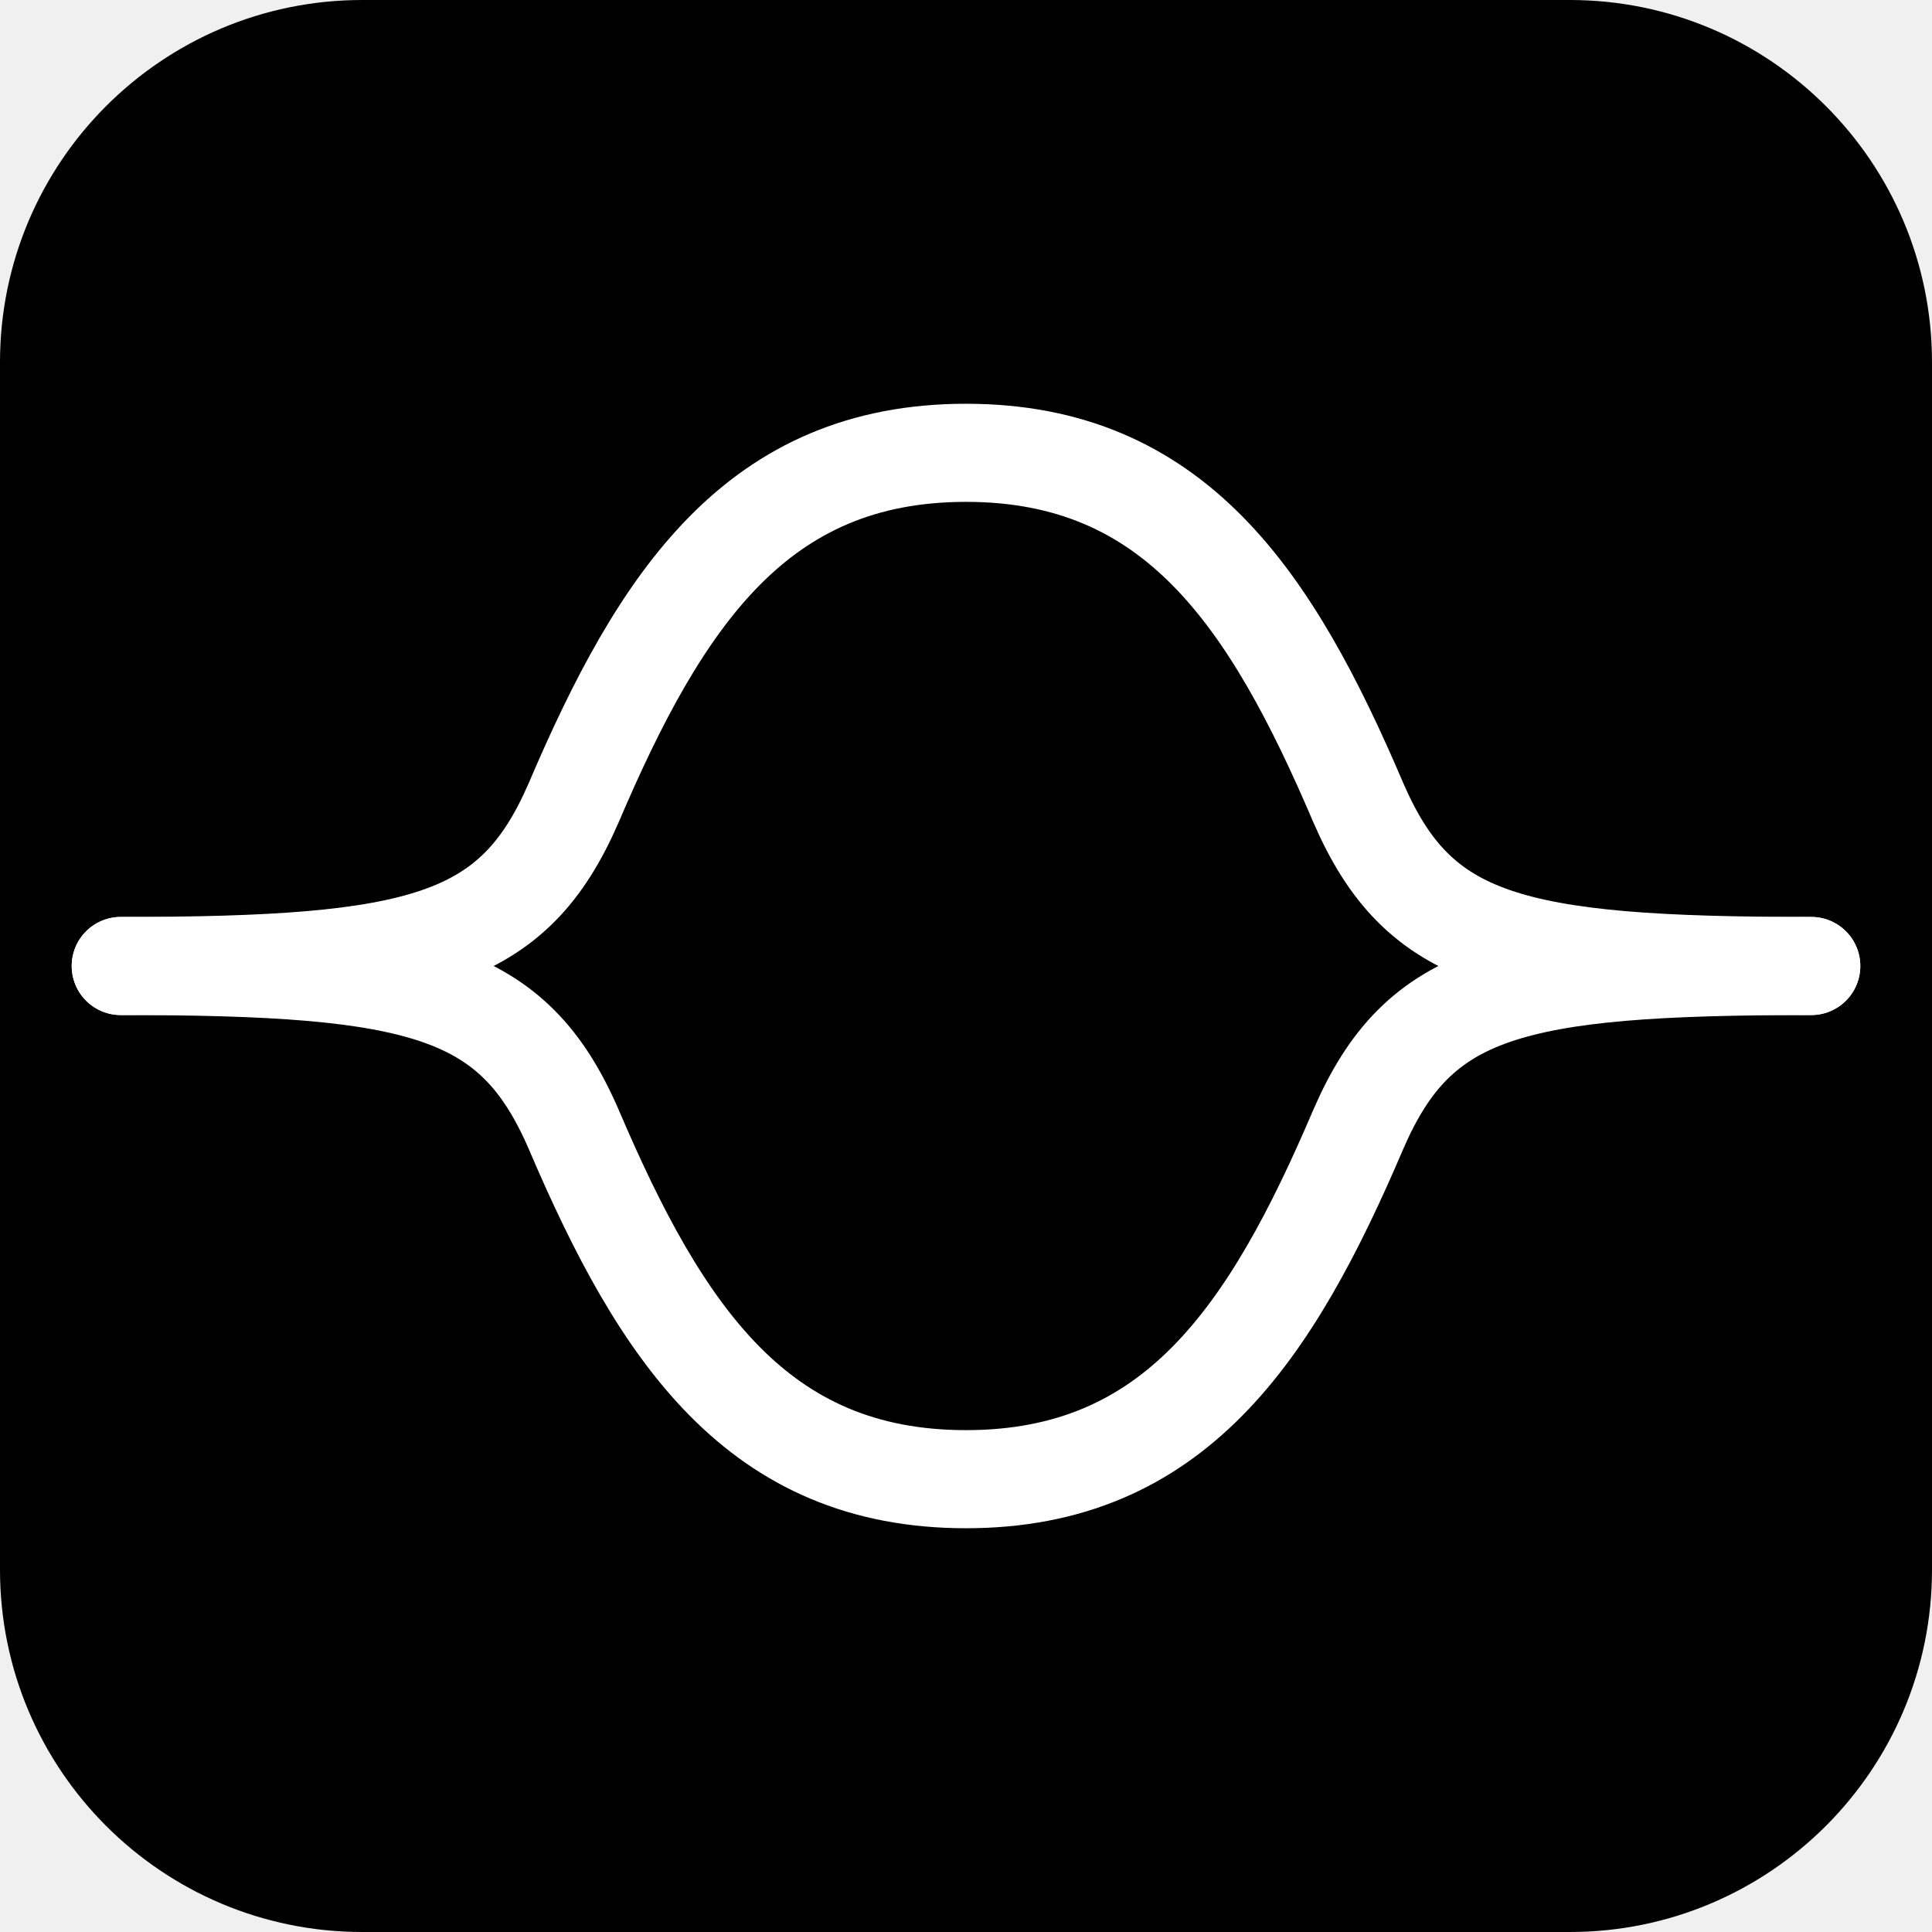
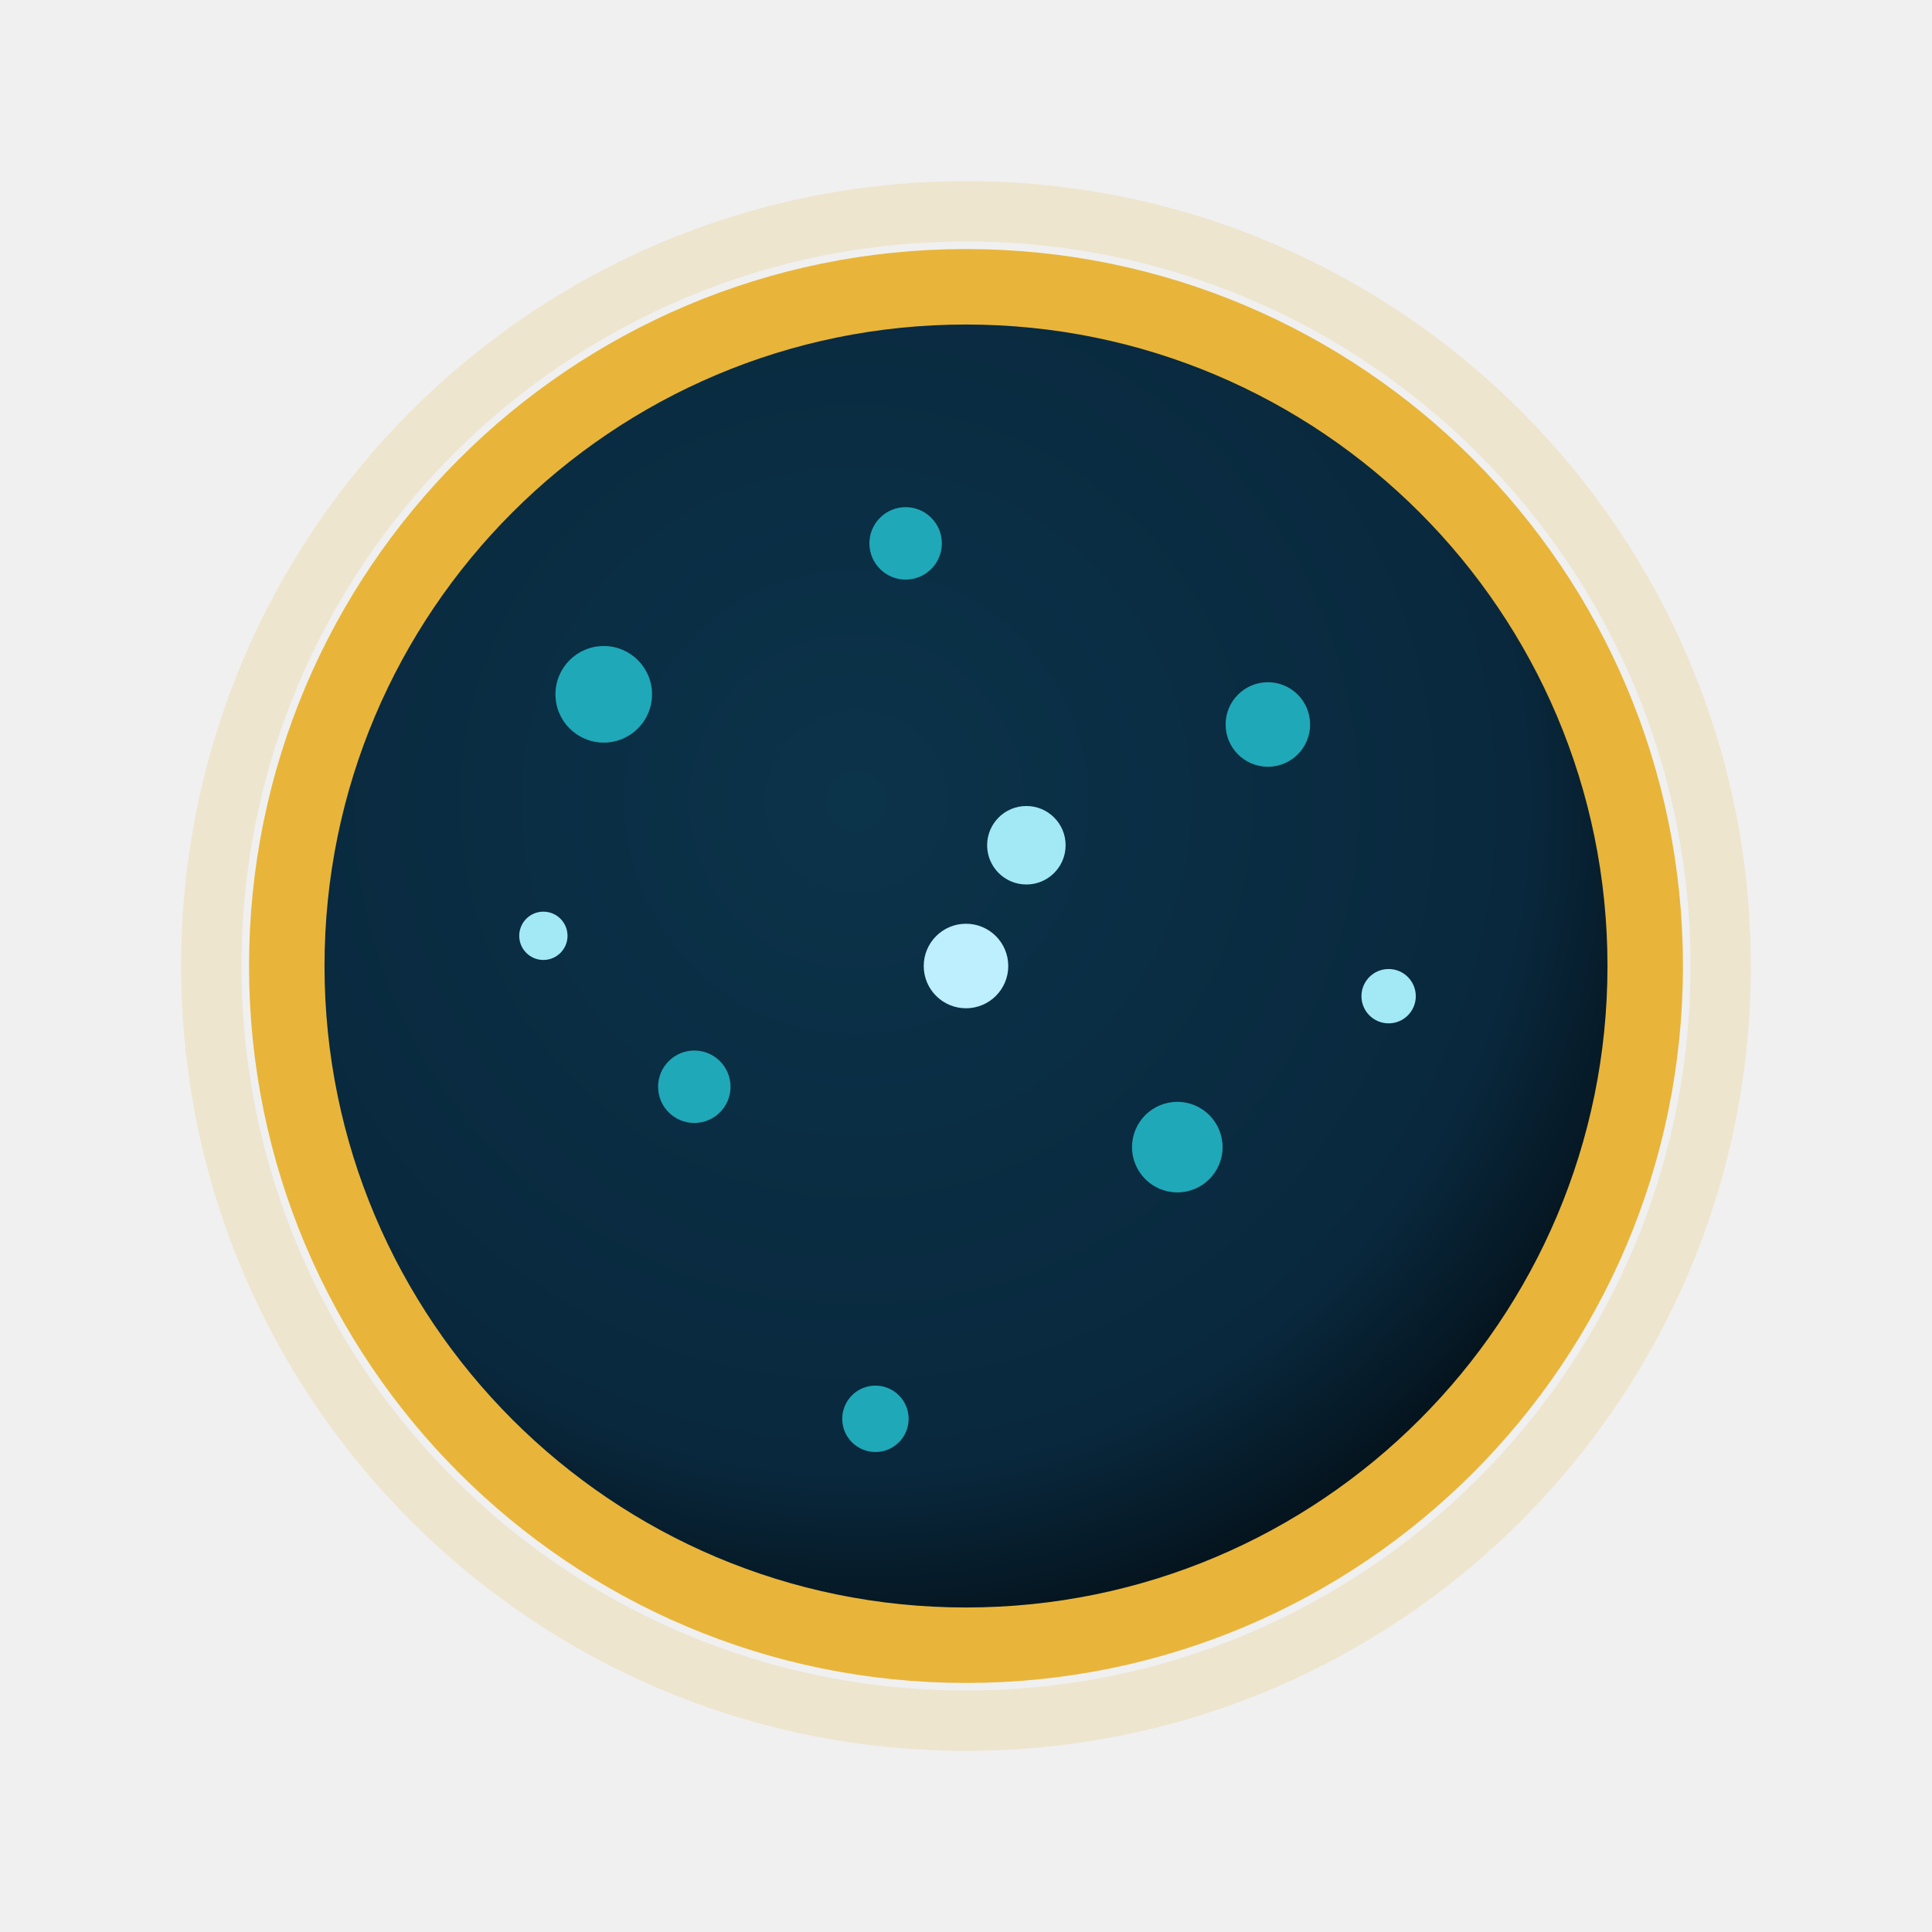
<svg xmlns="http://www.w3.org/2000/svg" viewBox="0 0 64 64">
-   <rect width="64" height="64" rx="12" fill="#000" />
-   <g fill="none" stroke="#fff" stroke-linecap="round" stroke-width="3.25">
-     <path d="M4 32c10 0 13-.8 15-5.4C21.9 19.8 25.1 15 32 15s10.1 4.8 13 11.6C47 31.2 50 32 60 32" />
-     <path d="M4 32c10 0 13 .8 15 5.4C21.9 44.2 25.1 49 32 49s10.1-4.8 13-11.6C47 32.8 50 32 60 32" />
+   <defs>
+     <radialGradient id="body" cx="42%" cy="38%" r="68%">
+       <stop offset="0" stop-color="#0b334a" />
+       <stop offset="0.72" stop-color="#09283d" />
+       <stop offset="1" stop-color="#02090d" />
+     </radialGradient>
+     <clipPath id="orb">
+       <circle cx="32" cy="32" r="22" />
+     </clipPath>
+   </defs>
+   <circle cx="32" cy="32" r="25" fill="none" stroke="#e8b53a" stroke-opacity="0.18" stroke-width="2" />
+   <circle cx="32" cy="32" r="22.5" fill="url(#body)" stroke="#e8b53a" stroke-width="2.5" />
+   <g clip-path="url(#orb)" fill="#1fa8b8">
+     <circle cx="20" cy="23" r="1.6" />
+     <circle cx="30" cy="18" r="1.2" />
+     <circle cx="42" cy="24" r="1.4" />
+     <circle cx="23" cy="36" r="1.2" />
+     <circle cx="39" cy="38" r="1.5" />
+     <circle cx="29" cy="47" r="1.1" />
  </g>
-   <circle cx="32" cy="32" r="11.5" fill="#000" />
+   <g clip-path="url(#orb)" fill="#a3e8f5">
+     <circle cx="34" cy="28" r="1.3" />
+     <circle cx="46" cy="33" r="0.9" />
+     <circle cx="18" cy="31" r="0.8" />
+   </g>
+   <circle cx="32" cy="32" r="1.4" fill="#bdefff" />
</svg>
